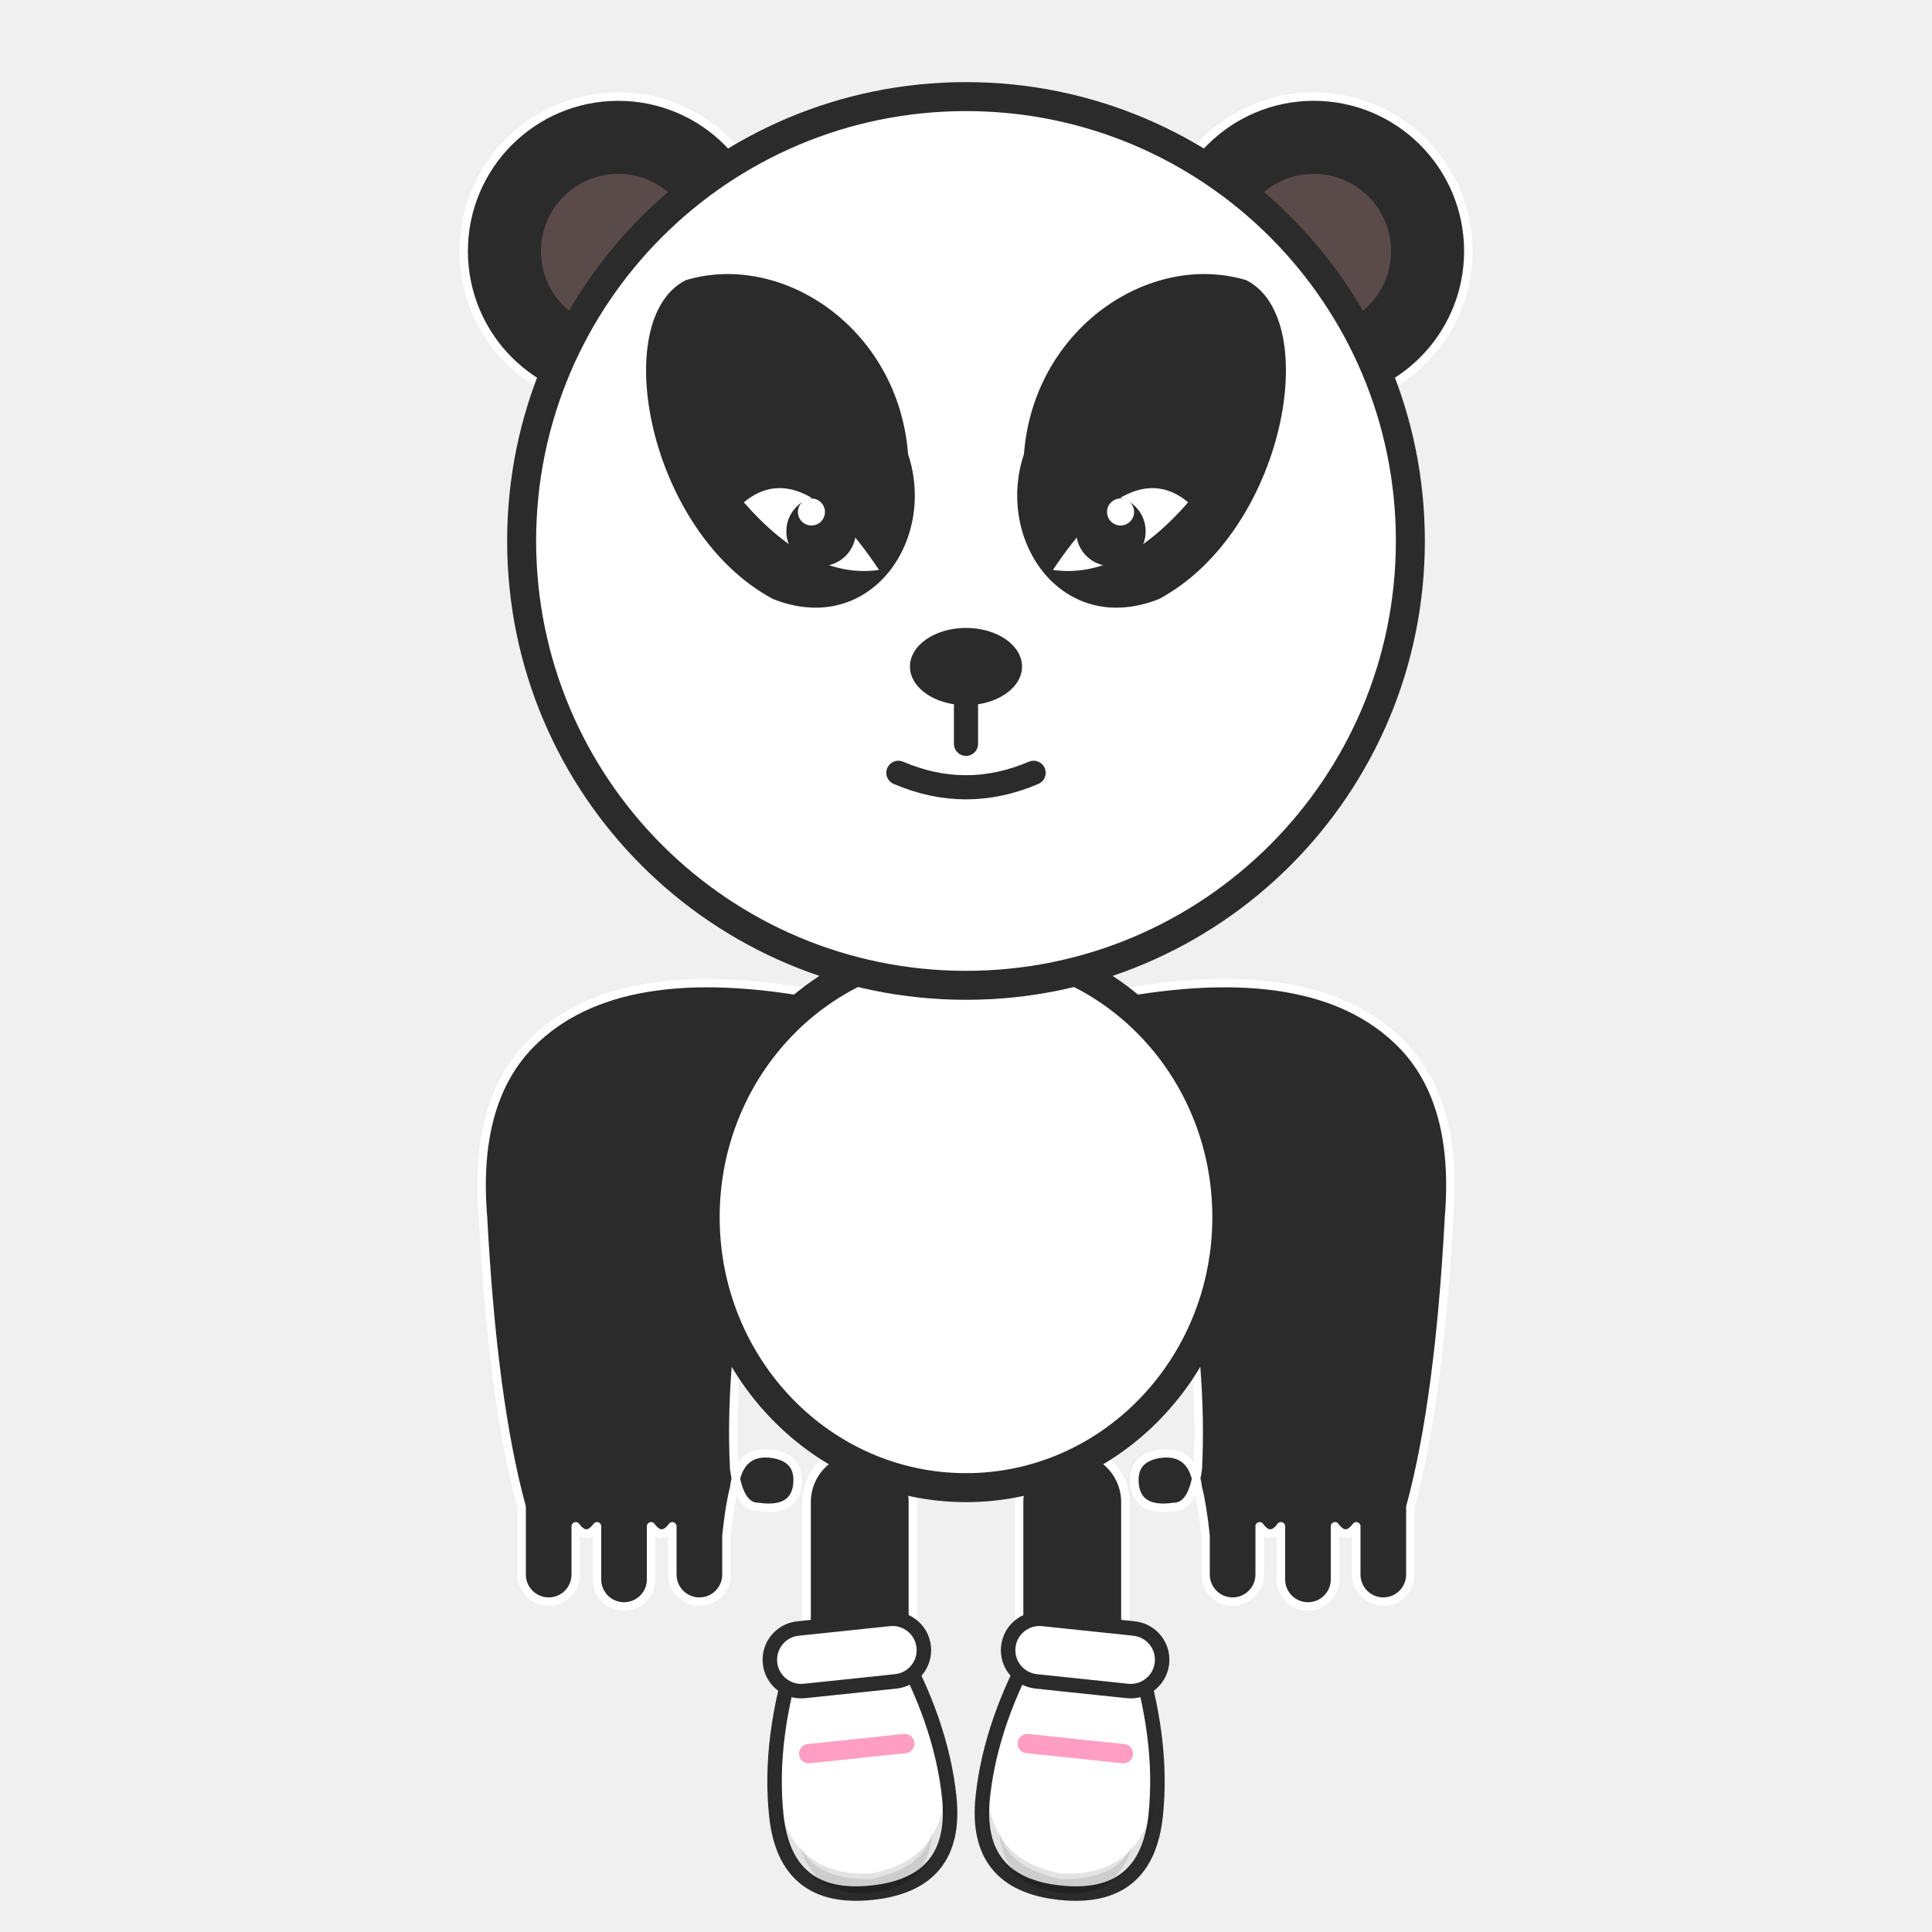
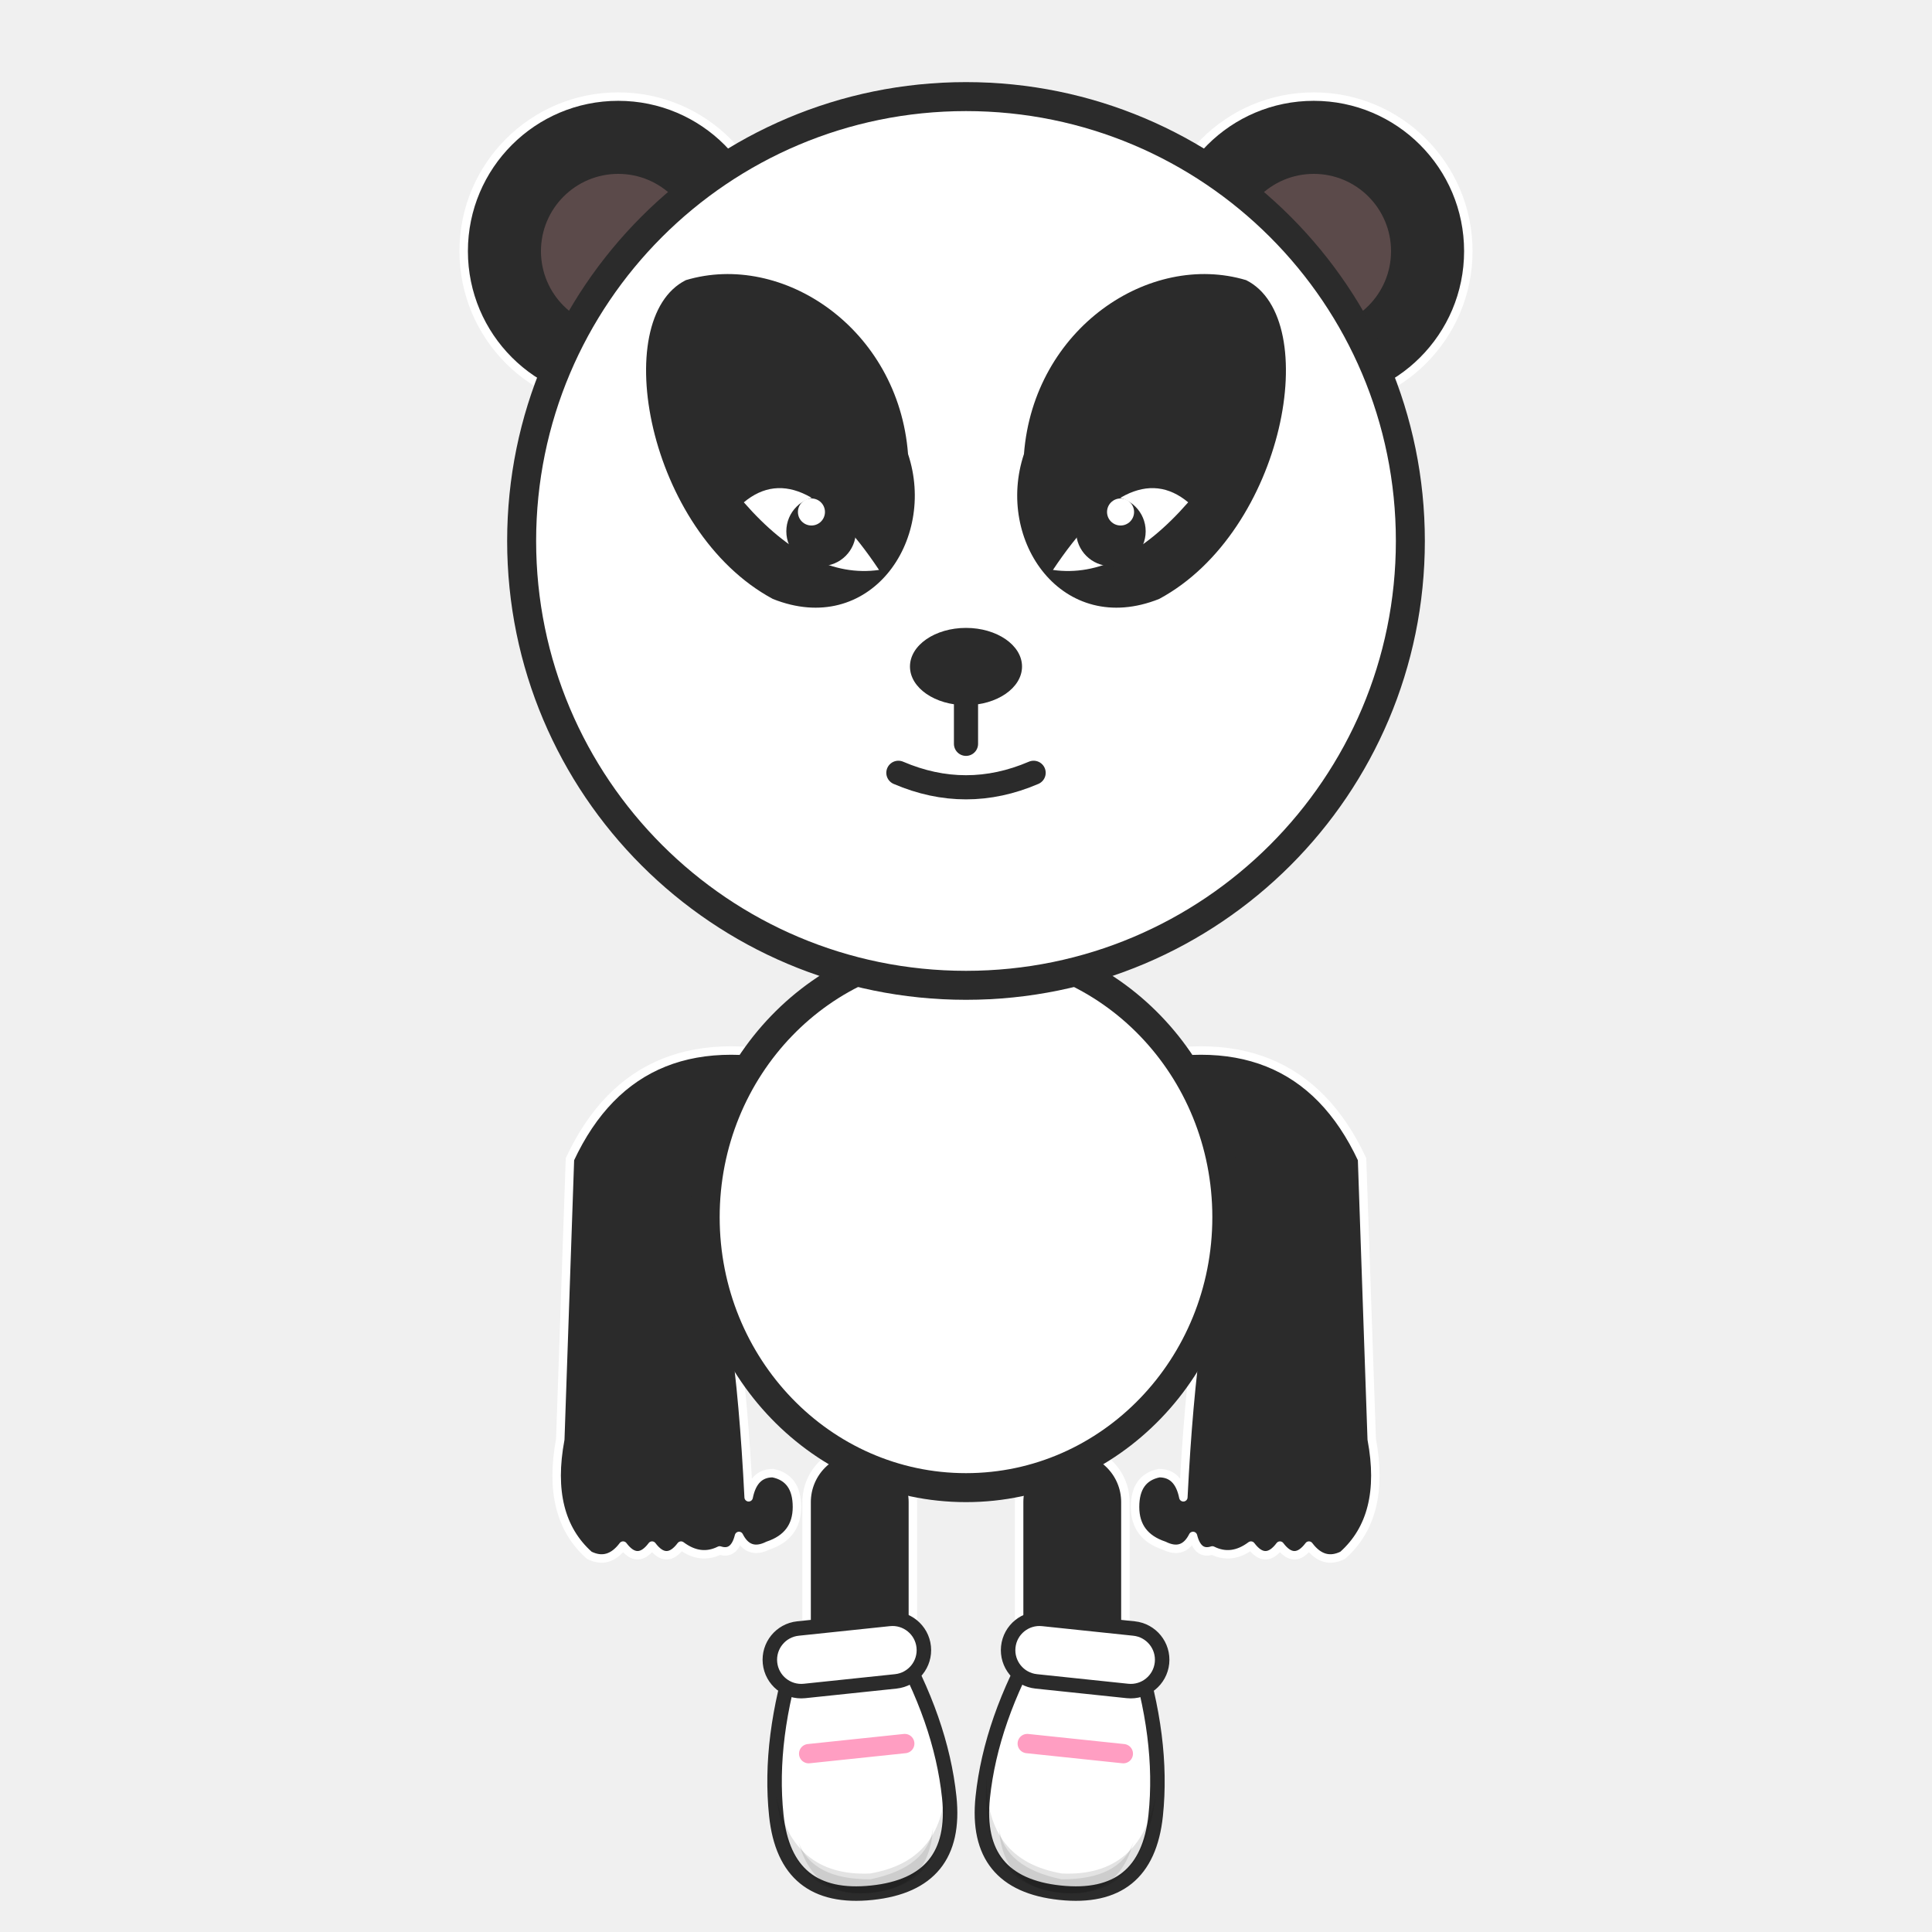
<svg xmlns="http://www.w3.org/2000/svg" viewBox="0 0 200 200" width="200" height="200" role="img" aria-label="Panda neutral">
  <defs>
    <g id="foot">
      <path d="M84 170Q80 179 80 187Q80 196 89 196Q98 196 98 187Q98 179 94 170Z" fill="#fff" stroke="#2b2b2b" stroke-width="1.5" />
      <path d="M80.2 185Q80.5 196 89 196Q97.5 196 97.8 185Q97 193.5 89 194Q81 193.5 80.2 185Z" fill="#000" opacity="0.11" />
      <path d="M82 190Q83 196 89 196Q95 196 96 190Q95 194 89 194.6Q83 194 82 190Z" fill="#000" opacity="0.1" />
      <rect x="81" y="168" width="16" height="6.5" rx="3.25" fill="#fff" stroke="#2b2b2b" stroke-width="1.5" />
      <path d="M84 181H94" fill="none" stroke="#ff9ec2" stroke-width="2" stroke-linecap="round" />
    </g>
  </defs>
  <g class="panda" data-emotion="neutral" fill="#2b2b2b" stroke-linejoin="round">
    <g class="legs" stroke="#fff" stroke-width="0.875">
      <rect x="83.5" y="150" width="11" height="30" rx="5.5" />
      <rect x="105.5" y="150" width="11" height="30" rx="5.5" />
    </g>
    <use href="#foot" transform="rotate(-6 89 184)" />
    <use href="#foot" transform="matrix(-1 0 0 1 200 0) rotate(-6 89 184)" />
    <g class="arms" stroke="#fff" stroke-width="0.875">
-       <path class="arm-l" d="M85 103Q64 99 55 108Q49 114 50 126Q51 145 54 156L54 163A2.8 2.8 0 0 0 59.6 163L59.6 158Q60.7 159.5 61.8 158L61.8 163.5A2.8 2.8 0 0 0 67.4 163.5L67.4 158Q68.5 159.5 69.6 158L69.6 163A2.8 2.8 0 0 0 75.2 163L75.2 159Q75.5 156 76 154Q76.5 150 80 150.5Q83 151 82.5 154Q82 156.5 78.5 156Q76.5 156 76 152Q75 132 85 103Z" />
-       <path class="arm-r" d="M115 103Q136 99 145 108Q151 114 150 126Q149 145 146 156L146 163A2.8 2.8 0 0 1 140.4 163L140.4 158Q139.3 159.5 138.2 158L138.2 163.5A2.8 2.8 0 0 1 132.6 163.5L132.6 158Q131.5 159.5 130.4 158L130.4 163A2.8 2.8 0 0 1 124.8 163L124.8 159Q124.5 156 124 154Q123.5 150 120 150.5Q117 151 117.5 154Q118 156.5 121.5 156Q123.5 156 124 152Q125 132 115 103Z" />
+       <path class="arm-l" d="M84 110Q66 105 59 120L58 149Q56.5 157 61 161Q63 162 64.5 160Q66 162 67.5 160Q69 162 70.5 160Q72.5 161.5 74.5 160.5Q76 161 76.5 159Q77.5 161 79.5 160Q82.5 159 82.5 156Q82.5 153 80 152.5Q78 152.5 77.5 155Q77 145 76 138L84 110Z" />
+       <path class="arm-r" d="M116 110Q134 105 141 120L142 149Q143.5 157 139 161Q137 162 135.5 160Q134 162 132.5 160Q131 162 129.5 160Q127.5 161.5 125.5 160.5Q124 161 123.5 159Q122.5 161 120.5 160Q117.5 159 117.5 156Q117.5 153 120 152.5Q122 152.5 122.5 155Q123 145 124 138L116 110Z" />
    </g>
    <ellipse class="body" cx="100" cy="126" rx="27" ry="28" fill="#fff" stroke="#2b2b2b" stroke-width="3" />
    <g class="head">
      <g class="ears" stroke="#fff" stroke-width="0.875">
        <circle cx="64" cy="26" r="16" />
        <circle cx="136" cy="26" r="16" />
      </g>
      <circle cx="64" cy="26" r="8" fill="#5b4a4a" />
      <circle cx="136" cy="26" r="8" fill="#5b4a4a" />
      <circle class="skull" cx="100" cy="56" r="46" fill="#fff" stroke="#2b2b2b" stroke-width="3" />
      <g class="patches">
        <path id="patch" d="M71 29C63 33 67 55 80 62C90 66 97 56 94 47C93 34 81 26 71 29Z" />
        <use href="#patch" transform="matrix(-1 0 0 1 200 0)" />
      </g>
      <g class="eyes">
        <path id="eyew" d="M77 52Q83 47 91 59Q84 60 77 52Z" fill="#fff" />
        <use href="#eyew" transform="matrix(-1 0 0 1 200 0)" />
        <circle cx="85" cy="55" r="3.6" />
        <circle cx="115" cy="55" r="3.6" />
        <circle cx="84" cy="53" r="1.4" fill="#fff" />
        <circle cx="116" cy="53" r="1.4" fill="#fff" />
      </g>
      <ellipse class="nose" cx="100" cy="69" rx="5.8" ry="4" />
      <path class="mouth" d="M100 73V77M93 80Q100 83 107 80" fill="none" stroke="#2b2b2b" stroke-width="2.5" stroke-linecap="round" />
    </g>
  </g>
</svg>
